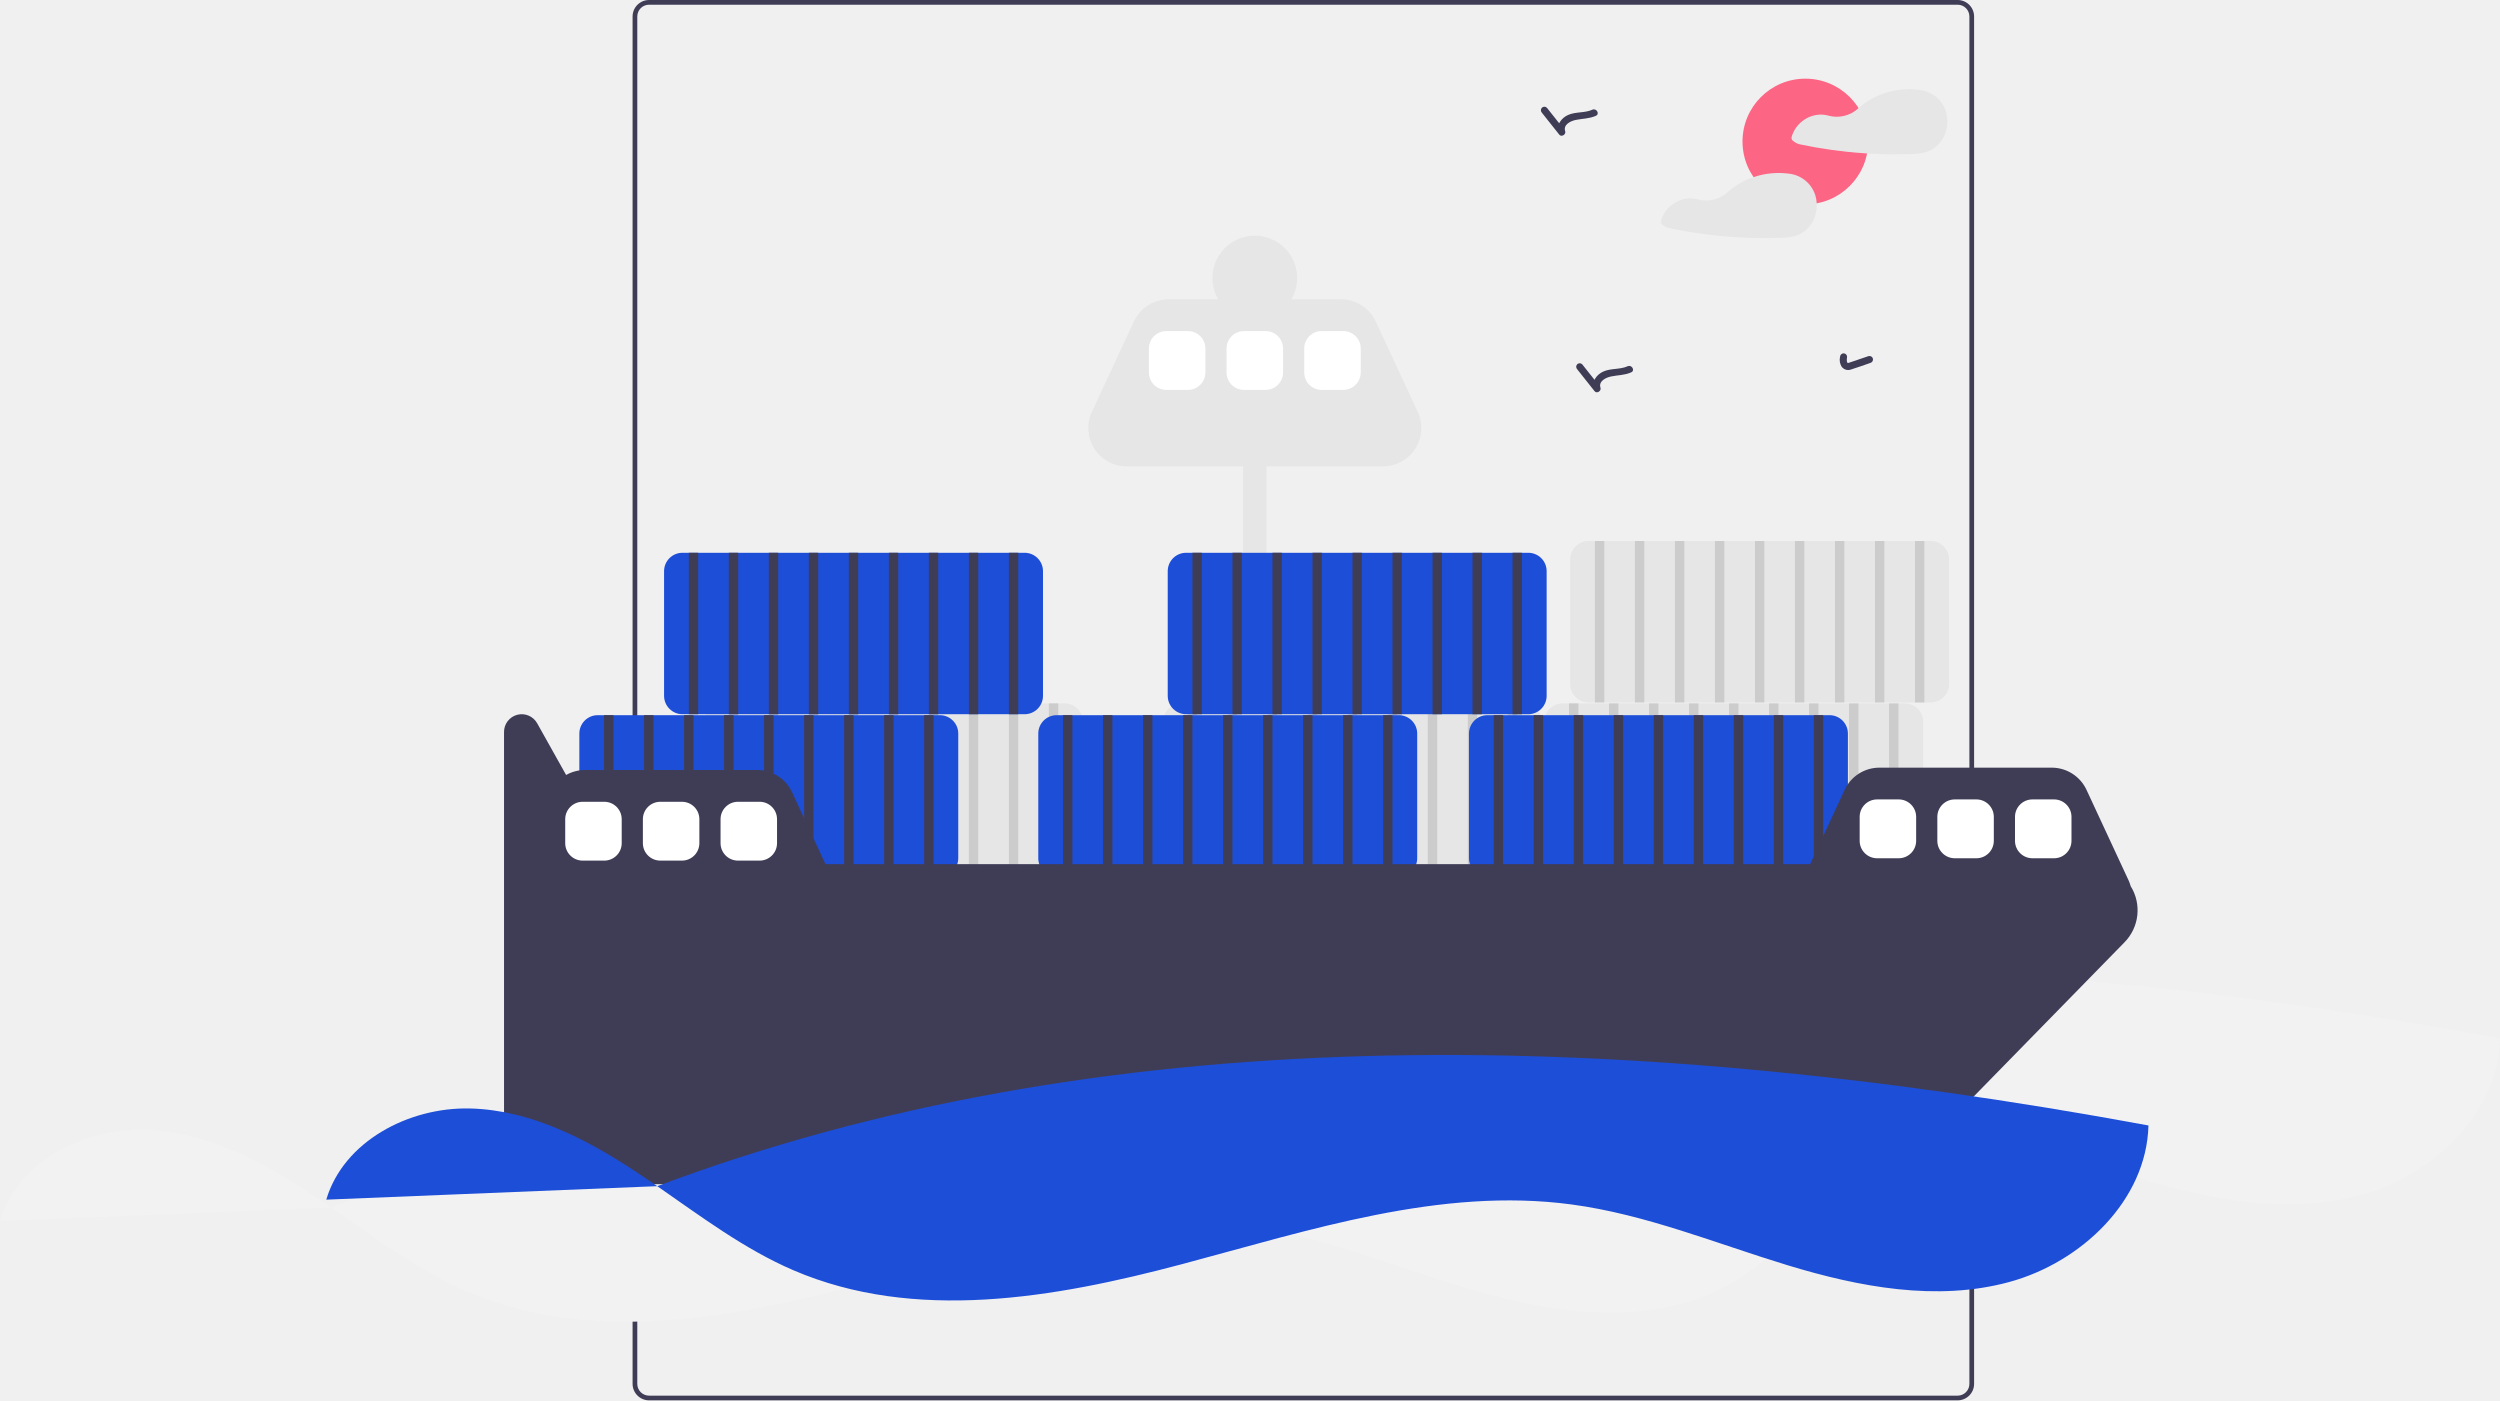
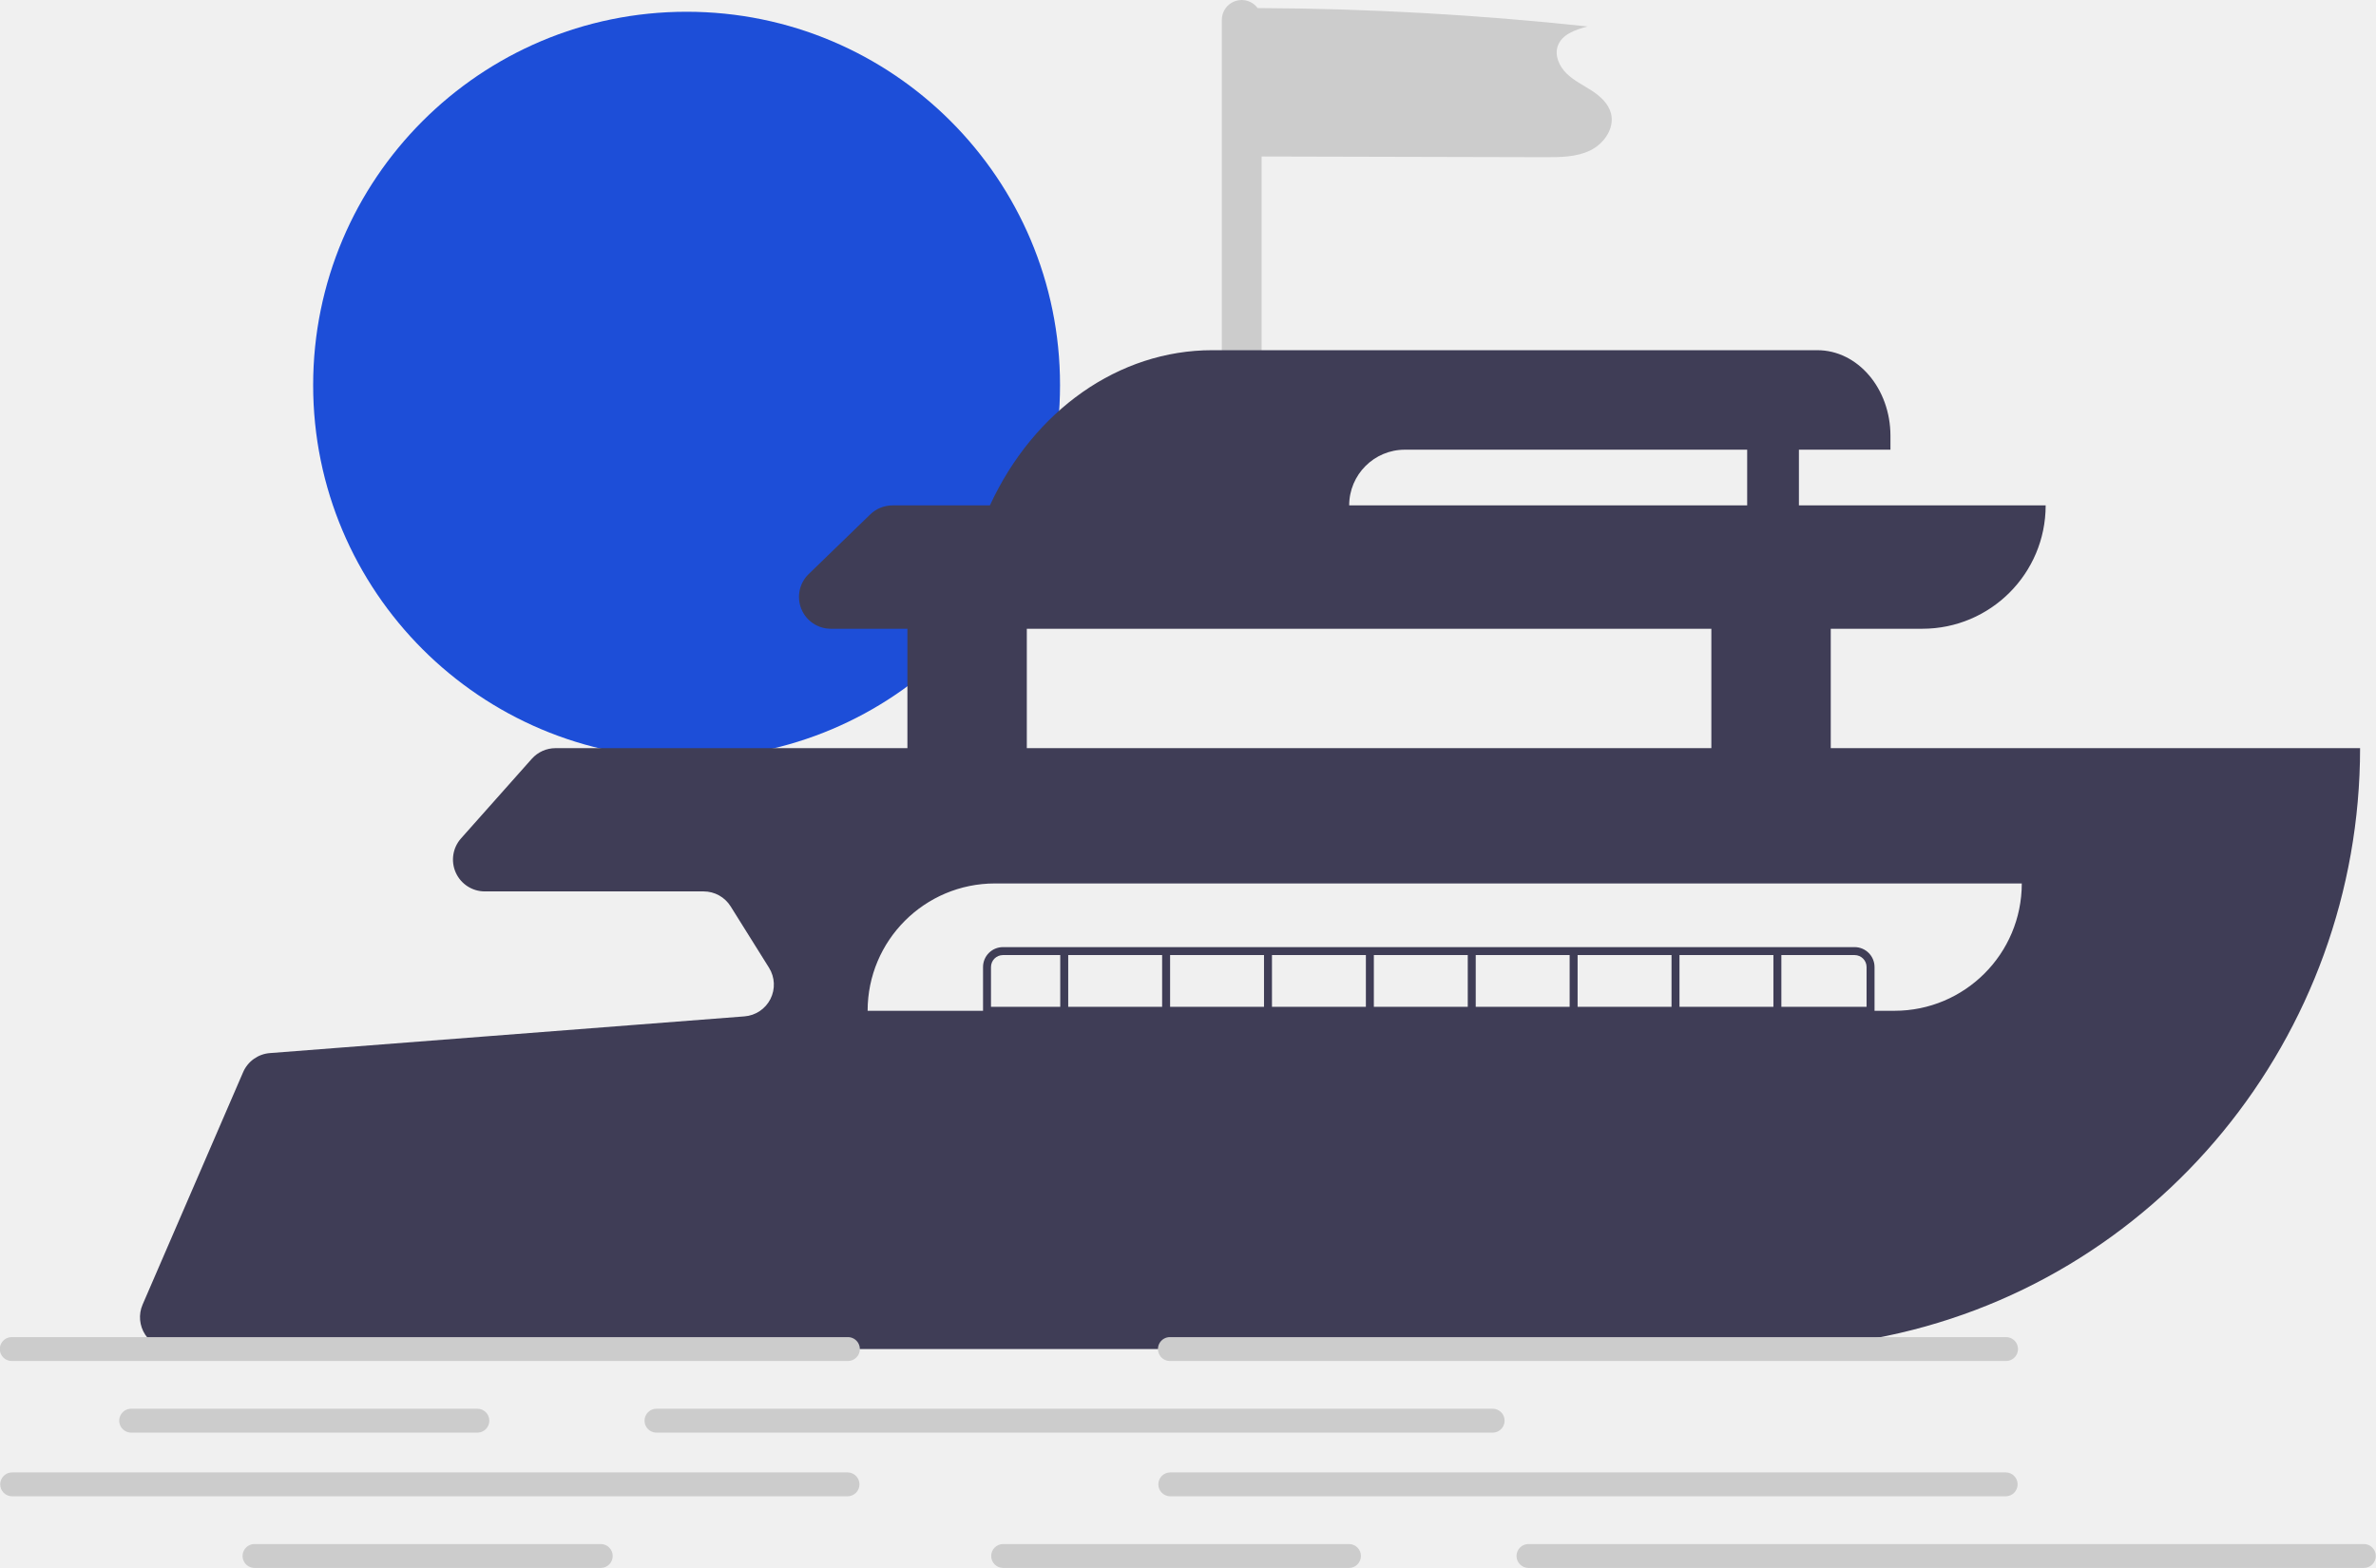
- <svg xmlns="http://www.w3.org/2000/svg" data-name="Layer 1" width="1062.23" height="595" viewBox="0 0 1062.23 595">
-   <path d="M702.771,153.766q-.84-.51-1.68-.99H642.652c-.42.66-.82,1.33-1.21,2h63.01C703.892,154.436,703.332,154.106,702.771,153.766Zm-386.5,197.47v14.9c.25.02.51.02.76.03l-.5,28.64-.26-.14v2.82l.21.11-.21,12.01v41.4h2v-106.52Q317.432,347.726,316.271,351.236Zm386.5-197.47q-.84-.51-1.68-.99H642.652c-.42.66-.82,1.33-1.21,2h63.01C703.892,154.436,703.332,154.106,702.771,153.766Zm176.5-.99h-556a7.008,7.008,0,0,0-7,7v581a7.015,7.015,0,0,0,7,7h556a7.008,7.008,0,0,0,7-7v-581A7.008,7.008,0,0,0,879.271,152.776Zm5,588a5.002,5.002,0,0,1-5,5h-556a5.002,5.002,0,0,1-5-5v-581a5.008,5.008,0,0,1,5-5h556a5.008,5.008,0,0,1,5,5Z" transform="translate(-47.49128 -152.7756)" fill="#3f3d56" />
-   <path d="M396.54,586.789c-25.906-.62-53.677,13.895-61.049,38.738l140.624-5.725q-3.989-2.757-8.014-5.446C446.525,600.006,422.446,587.41,396.54,586.789Z" transform="translate(-47.49128 -152.7756)" fill="#f2f2f2" />
-   <path d="M476.116,619.802c18.7,12.926,36.95,26.722,57.787,35.695,51.594,22.22,110.988,11.857,165.275-2.585,54.287-14.442,109.703-32.792,165.383-25.348,31.573,4.221,61.382,16.574,91.858,25.841s63.267,15.473,94.016,7.153c30.748-8.321,58.483-34.706,59.287-66.55C877.589,551.089,662.376,549.815,476.116,619.802Z" transform="translate(-47.49128 -152.7756)" fill="#f2f2f2" />
-   <path d="M108.54,632.789c-25.906-.62-53.677,13.895-61.049,38.738l140.624-5.725q-3.989-2.757-8.014-5.446C158.525,646.006,134.446,633.41,108.54,632.789Z" transform="translate(-47.49128 -152.7756)" fill="#f2f2f2" />
-   <path d="M188.116,665.802c18.7,12.926,36.95,26.722,57.787,35.695,51.594,22.22,110.988,11.857,165.275-2.585,54.287-14.442,109.703-32.792,165.383-25.348,31.573,4.221,61.382,16.574,91.858,25.841s63.267,15.473,94.016,7.153c30.748-8.321,58.483-34.706,59.287-66.55C589.589,597.089,374.376,595.815,188.116,665.802Z" transform="translate(-47.49128 -152.7756)" fill="#f2f2f2" />
-   <path d="M499.828,451.644h-145.36a7.825,7.825,0,0,0-7.82,7.82v52.96a7.825,7.825,0,0,0,7.82,7.82h145.36a7.825,7.825,0,0,0,7.82-7.82v-52.96A7.825,7.825,0,0,0,499.828,451.644Z" transform="translate(-47.49128 -152.7756)" fill="#e6e6e6" />
-   <rect x="309.657" y="298.868" width="4" height="68.6" fill="#ccc" />
-   <rect x="326.657" y="298.868" width="4" height="68.6" fill="#ccc" />
-   <rect x="343.657" y="298.868" width="4" height="68.6" fill="#ccc" />
-   <rect x="360.657" y="298.868" width="4" height="68.6" fill="#ccc" />
-   <rect x="377.657" y="298.868" width="4" height="68.6" fill="#ccc" />
-   <rect x="394.657" y="298.868" width="4" height="68.6" fill="#ccc" />
-   <rect x="411.657" y="298.868" width="4" height="68.6" fill="#ccc" />
-   <rect x="428.657" y="298.868" width="4" height="68.6" fill="#ccc" />
-   <rect x="445.657" y="298.868" width="4" height="68.6" fill="#ccc" />
-   <path d="M649.877,327.771l-17.846-38.396a16.302,16.302,0,0,0-14.783-9.431h-21.028a18,18,0,1,0-31.145,0H544.048a16.302,16.302,0,0,0-14.783,9.431L511.418,327.771a16.302,16.302,0,0,0,14.783,23.173h49.446v186h10v-186h49.446A16.302,16.302,0,0,0,649.877,327.771Z" transform="translate(-47.49128 -152.7756)" fill="#e6e6e6" />
-   <path d="M856.828,451.644h-145.36a7.825,7.825,0,0,0-7.82,7.82v52.96a7.825,7.825,0,0,0,7.82,7.82h145.36a7.825,7.825,0,0,0,7.82-7.82v-52.96A7.825,7.825,0,0,0,856.828,451.644Z" transform="translate(-47.49128 -152.7756)" fill="#e6e6e6" />
-   <rect x="666.657" y="298.868" width="4" height="68.6" fill="#ccc" />
-   <rect x="683.657" y="298.868" width="4" height="68.6" fill="#ccc" />
-   <rect x="700.657" y="298.868" width="4" height="68.6" fill="#ccc" />
-   <rect x="717.657" y="298.868" width="4" height="68.6" fill="#ccc" />
-   <rect x="734.657" y="298.868" width="4" height="68.6" fill="#ccc" />
-   <rect x="751.657" y="298.868" width="4" height="68.6" fill="#ccc" />
-   <rect x="768.657" y="298.868" width="4" height="68.6" fill="#ccc" />
-   <rect x="785.657" y="298.868" width="4" height="68.6" fill="#ccc" />
-   <rect x="802.657" y="298.868" width="4" height="68.6" fill="#ccc" />
-   <path d="M694.828,451.644h-145.36a7.825,7.825,0,0,0-7.82,7.82v52.96a7.825,7.825,0,0,0,7.82,7.82h145.36a7.825,7.825,0,0,0,7.82-7.82v-52.96A7.825,7.825,0,0,0,694.828,451.644Z" transform="translate(-47.49128 -152.7756)" fill="#e6e6e6" />
-   <rect x="504.657" y="298.868" width="4" height="68.6" fill="#ccc" />
-   <rect x="521.657" y="298.868" width="4" height="68.6" fill="#ccc" />
-   <rect x="538.657" y="298.868" width="4" height="68.6" fill="#ccc" />
-   <rect x="555.657" y="298.868" width="4" height="68.6" fill="#ccc" />
-   <rect x="572.657" y="298.868" width="4" height="68.6" fill="#ccc" />
-   <rect x="589.657" y="298.868" width="4" height="68.6" fill="#ccc" />
-   <rect x="606.657" y="298.868" width="4" height="68.6" fill="#ccc" />
-   <rect x="623.657" y="298.868" width="4" height="68.6" fill="#ccc" />
-   <rect x="640.657" y="298.868" width="4" height="68.6" fill="#ccc" />
-   <path d="M867.828,382.644h-145.36a7.825,7.825,0,0,0-7.82,7.82v52.96a7.825,7.825,0,0,0,7.82,7.82h145.36a7.825,7.825,0,0,0,7.82-7.82v-52.96A7.825,7.825,0,0,0,867.828,382.644Z" transform="translate(-47.49128 -152.7756)" fill="#e6e6e6" />
-   <rect x="677.657" y="229.868" width="4" height="68.6" fill="#ccc" />
-   <rect x="694.657" y="229.868" width="4" height="68.6" fill="#ccc" />
-   <rect x="711.657" y="229.868" width="4" height="68.6" fill="#ccc" />
-   <rect x="728.657" y="229.868" width="4" height="68.6" fill="#ccc" />
-   <rect x="745.657" y="229.868" width="4" height="68.6" fill="#ccc" />
-   <rect x="762.657" y="229.868" width="4" height="68.6" fill="#ccc" />
-   <rect x="779.657" y="229.868" width="4" height="68.6" fill="#ccc" />
-   <rect x="796.657" y="229.868" width="4" height="68.6" fill="#ccc" />
-   <rect x="813.657" y="229.868" width="4" height="68.6" fill="#ccc" />
-   <path d="M824.828,456.644h-145.36a7.825,7.825,0,0,0-7.82,7.82v52.96a7.825,7.825,0,0,0,7.82,7.82h145.36a7.825,7.825,0,0,0,7.82-7.82v-52.96A7.825,7.825,0,0,0,824.828,456.644Z" transform="translate(-47.49128 -152.7756)" fill="#1d4ed8" />
-   <rect x="634.657" y="303.868" width="4" height="68.6" fill="#3f3d56" />
-   <rect x="651.657" y="303.868" width="4" height="68.6" fill="#3f3d56" />
-   <rect x="668.657" y="303.868" width="4" height="68.6" fill="#3f3d56" />
-   <rect x="685.657" y="303.868" width="4" height="68.6" fill="#3f3d56" />
-   <rect x="702.657" y="303.868" width="4" height="68.6" fill="#3f3d56" />
-   <rect x="719.657" y="303.868" width="4" height="68.6" fill="#3f3d56" />
-   <rect x="736.657" y="303.868" width="4" height="68.6" fill="#3f3d56" />
-   <rect x="753.657" y="303.868" width="4" height="68.6" fill="#3f3d56" />
-   <rect x="770.657" y="303.868" width="4" height="68.6" fill="#3f3d56" />
-   <path d="M641.828,456.644h-145.36a7.825,7.825,0,0,0-7.82,7.82v52.96a7.825,7.825,0,0,0,7.82,7.82h145.36a7.825,7.825,0,0,0,7.82-7.82v-52.96A7.825,7.825,0,0,0,641.828,456.644Z" transform="translate(-47.49128 -152.7756)" fill="#1d4ed8" />
-   <rect x="451.657" y="303.868" width="4" height="68.6" fill="#3f3d56" />
-   <rect x="468.657" y="303.868" width="4" height="68.6" fill="#3f3d56" />
-   <rect x="485.657" y="303.868" width="4" height="68.6" fill="#3f3d56" />
-   <rect x="502.657" y="303.868" width="4" height="68.6" fill="#3f3d56" />
-   <rect x="519.657" y="303.868" width="4" height="68.6" fill="#3f3d56" />
-   <rect x="536.657" y="303.868" width="4" height="68.6" fill="#3f3d56" />
-   <rect x="553.657" y="303.868" width="4" height="68.6" fill="#3f3d56" />
-   <rect x="570.657" y="303.868" width="4" height="68.6" fill="#3f3d56" />
-   <rect x="587.657" y="303.868" width="4" height="68.6" fill="#3f3d56" />
-   <path d="M696.828,387.644h-145.36a7.825,7.825,0,0,0-7.82,7.82v52.96a7.825,7.825,0,0,0,7.82,7.82h145.36a7.825,7.825,0,0,0,7.82-7.82v-52.96A7.825,7.825,0,0,0,696.828,387.644Z" transform="translate(-47.49128 -152.7756)" fill="#1d4ed8" />
-   <rect x="506.657" y="234.868" width="4" height="68.6" fill="#3f3d56" />
-   <rect x="523.657" y="234.868" width="4" height="68.6" fill="#3f3d56" />
-   <rect x="540.657" y="234.868" width="4" height="68.6" fill="#3f3d56" />
-   <rect x="557.657" y="234.868" width="4" height="68.6" fill="#3f3d56" />
-   <rect x="574.657" y="234.868" width="4" height="68.6" fill="#3f3d56" />
-   <rect x="591.657" y="234.868" width="4" height="68.6" fill="#3f3d56" />
-   <rect x="608.657" y="234.868" width="4" height="68.6" fill="#3f3d56" />
-   <rect x="625.657" y="234.868" width="4" height="68.6" fill="#3f3d56" />
-   <rect x="642.657" y="234.868" width="4" height="68.6" fill="#3f3d56" />
-   <path d="M446.828,456.644h-145.36a7.825,7.825,0,0,0-7.82,7.82v52.96a7.825,7.825,0,0,0,7.82,7.82h145.36a7.825,7.825,0,0,0,7.82-7.82v-52.96A7.825,7.825,0,0,0,446.828,456.644Z" transform="translate(-47.49128 -152.7756)" fill="#1d4ed8" />
-   <rect x="256.657" y="303.868" width="4" height="68.6" fill="#3f3d56" />
-   <rect x="273.657" y="303.868" width="4" height="68.6" fill="#3f3d56" />
-   <rect x="290.657" y="303.868" width="4" height="68.6" fill="#3f3d56" />
-   <rect x="307.657" y="303.868" width="4" height="68.6" fill="#3f3d56" />
-   <rect x="324.657" y="303.868" width="4" height="68.6" fill="#3f3d56" />
-   <rect x="341.657" y="303.868" width="4" height="68.6" fill="#3f3d56" />
-   <rect x="358.657" y="303.868" width="4" height="68.6" fill="#3f3d56" />
-   <rect x="375.657" y="303.868" width="4" height="68.6" fill="#3f3d56" />
-   <rect x="392.657" y="303.868" width="4" height="68.6" fill="#3f3d56" />
-   <path d="M482.828,387.644h-145.36a7.825,7.825,0,0,0-7.82,7.82v52.96a7.825,7.825,0,0,0,7.82,7.82h145.36a7.825,7.825,0,0,0,7.82-7.82v-52.96A7.825,7.825,0,0,0,482.828,387.644Z" transform="translate(-47.49128 -152.7756)" fill="#1d4ed8" />
-   <rect x="292.657" y="234.868" width="4" height="68.6" fill="#3f3d56" />
-   <rect x="309.657" y="234.868" width="4" height="68.6" fill="#3f3d56" />
-   <rect x="326.657" y="234.868" width="4" height="68.6" fill="#3f3d56" />
-   <rect x="343.657" y="234.868" width="4" height="68.6" fill="#3f3d56" />
-   <rect x="360.657" y="234.868" width="4" height="68.6" fill="#3f3d56" />
-   <rect x="377.657" y="234.868" width="4" height="68.6" fill="#3f3d56" />
-   <rect x="394.657" y="234.868" width="4" height="68.6" fill="#3f3d56" />
-   <rect x="411.657" y="234.868" width="4" height="68.6" fill="#3f3d56" />
-   <rect x="428.657" y="234.868" width="4" height="68.6" fill="#3f3d56" />
-   <path d="M952.804,529.294a16.672,16.672,0,0,0-.927-2.523l-17.846-38.396a16.302,16.302,0,0,0-14.783-9.431H846.048a16.302,16.302,0,0,0-14.783,9.431l-14.673,31.569H398.239l-14.208-30.569a16.302,16.302,0,0,0-14.783-9.431H296.048a16.276,16.276,0,0,0-8.015,2.115l-12.308-21.978a7.518,7.518,0,0,0-14.077,3.673V636.361a19.583,19.583,0,0,0,19.583,19.583H841.408a19.583,19.583,0,0,0,14.001-5.891l94.699-96.835A19.41,19.41,0,0,0,952.804,529.294Z" transform="translate(-47.49128 -152.7756)" fill="#3f3d56" />
-   <path d="M854.247,517.444h-9.197a7.41,7.41,0,0,1-7.401-7.401V499.845a7.41,7.41,0,0,1,7.401-7.401h9.197a7.41,7.41,0,0,1,7.401,7.401v10.197A7.41,7.41,0,0,1,854.247,517.444Z" transform="translate(-47.49128 -152.7756)" fill="#fff" />
-   <path d="M887.247,517.444h-9.197a7.41,7.41,0,0,1-7.401-7.401V499.845a7.41,7.41,0,0,1,7.401-7.401h9.197a7.41,7.41,0,0,1,7.401,7.401v10.197A7.41,7.41,0,0,1,887.247,517.444Z" transform="translate(-47.49128 -152.7756)" fill="#fff" />
-   <path d="M920.247,517.444h-9.197a7.41,7.41,0,0,1-7.401-7.401V499.845a7.41,7.41,0,0,1,7.401-7.401h9.197a7.41,7.41,0,0,1,7.401,7.401v10.197A7.41,7.41,0,0,1,920.247,517.444Z" transform="translate(-47.49128 -152.7756)" fill="#fff" />
-   <path d="M552.247,318.444h-9.197a7.41,7.41,0,0,1-7.401-7.401V300.845a7.41,7.41,0,0,1,7.401-7.401h9.197a7.41,7.41,0,0,1,7.401,7.401v10.197A7.41,7.41,0,0,1,552.247,318.444Z" transform="translate(-47.49128 -152.7756)" fill="#fff" />
-   <path d="M585.247,318.444h-9.197a7.41,7.41,0,0,1-7.401-7.401V300.845a7.41,7.41,0,0,1,7.401-7.401h9.197a7.41,7.41,0,0,1,7.401,7.401v10.197A7.41,7.41,0,0,1,585.247,318.444Z" transform="translate(-47.49128 -152.7756)" fill="#fff" />
-   <path d="M618.247,318.444h-9.197a7.41,7.41,0,0,1-7.401-7.401V300.845a7.41,7.41,0,0,1,7.401-7.401h9.197a7.41,7.41,0,0,1,7.401,7.401v10.197A7.41,7.41,0,0,1,618.247,318.444Z" transform="translate(-47.49128 -152.7756)" fill="#fff" />
-   <path d="M304.247,518.444h-9.197a7.41,7.41,0,0,1-7.401-7.401V500.845a7.41,7.41,0,0,1,7.401-7.401h9.197a7.41,7.41,0,0,1,7.401,7.401v10.197A7.41,7.41,0,0,1,304.247,518.444Z" transform="translate(-47.49128 -152.7756)" fill="#fff" />
-   <path d="M337.247,518.444h-9.197a7.41,7.41,0,0,1-7.401-7.401V500.845a7.41,7.41,0,0,1,7.401-7.401h9.197a7.41,7.41,0,0,1,7.401,7.401v10.197A7.41,7.41,0,0,1,337.247,518.444Z" transform="translate(-47.49128 -152.7756)" fill="#fff" />
-   <path d="M370.247,518.444h-9.197a7.41,7.41,0,0,1-7.401-7.401V500.845a7.41,7.41,0,0,1,7.401-7.401h9.197a7.41,7.41,0,0,1,7.401,7.401v10.197A7.41,7.41,0,0,1,370.247,518.444Z" transform="translate(-47.49128 -152.7756)" fill="#fff" />
-   <path d="M247.171,623.759c-25.906-.62-53.677,13.895-61.049,38.738l140.624-5.725q-3.989-2.757-8.014-5.446C297.156,636.975,273.076,624.379,247.171,623.759Z" transform="translate(-47.49128 -152.7756)" fill="#1d4ed8" />
-   <path d="M326.746,656.772c18.7,12.926,36.95,26.722,57.787,35.695C436.127,714.687,495.521,704.324,549.808,689.882s109.703-32.792,165.383-25.348c31.573,4.221,61.382,16.574,91.858,25.841s63.267,15.473,94.016,7.153c30.748-8.321,58.483-34.706,59.287-66.55C728.219,588.059,513.007,586.784,326.746,656.772Z" transform="translate(-47.49128 -152.7756)" fill="#1d4ed8" />
-   <circle cx="767.076" cy="60.127" r="26.701" fill="#fd6584" />
-   <path d="M874.326,200.259a13.235,13.235,0,0,0-11.17-9.29,1.081,1.081,0,0,0-.18,0,1.418,1.418,0,0,0-.22-.05c-8.94-1.16-18.88,1.66-25.57,7.8l-.073.067a13.543,13.543,0,0,1-12.826,3.106,11.891,11.891,0,0,0-3.761-.414,13.184,13.184,0,0,0-11.8,9.51,1.526,1.526,0,0,0,.69,1.69,6.673,6.673,0,0,0,2.79,1.42c2.21.47,4.44.9,6.67,1.29q6.54,1.14,13.15,1.85,4.365.465,8.75.74c6.04.38,12.11.47,18.16.28,3-.1,5.88-.2,8.62-1.52a12.798,12.798,0,0,0,4.95-4.31A14.548,14.548,0,0,0,874.326,200.259Z" transform="translate(-47.49128 -152.7756)" fill="#e6e6e6" />
-   <path d="M819.396,239.159a13.652,13.652,0,0,0-.56-3.3,13.26,13.26,0,0,0-11.18-9.29.965.965,0,0,0-.17,0,1.887,1.887,0,0,0-.23-.05,33.194,33.194,0,0,0-14.69,1.51,30.318,30.318,0,0,0-10.947,6.351,13.536,13.536,0,0,1-12.827,3.113,11.926,11.926,0,0,0-3.767-.414,13.183,13.183,0,0,0-11.8,9.51,1.555,1.555,0,0,0,.69,1.69,6.733,6.733,0,0,0,2.79,1.42c2.22.47,4.44.9,6.68,1.29q6.54,1.14,13.14,1.85a195.166,195.166,0,0,0,26.92,1.02c2.99-.1,5.88-.2,8.62-1.52a12.77,12.77,0,0,0,4.94-4.31A14.264,14.264,0,0,0,819.396,239.159Z" transform="translate(-47.49128 -152.7756)" fill="#e6e6e6" />
-   <path d="M829.308,304.405a5.61,5.61,0,0,0,.625,4.084,3.408,3.408,0,0,0,3.962,1.311c2.797-.868,5.556-1.885,8.33-2.828a1.535,1.535,0,0,0,1.048-1.845,1.515,1.515,0,0,0-1.845-1.048l-6.93,2.355c-.523.178-1.044.38-1.576.525-.056.015-.259.06-.248.059.026-.002.184.015.008.002q-.15-.045.002.02l-.133-.075c.121.101-.015-.013-.056-.056-.037-.037-.145-.186-.061-.064a1.855,1.855,0,0,1-.157-.276c.073.162-.064-.239-.074-.294a6.424,6.424,0,0,1,.106-1.871,1.507,1.507,0,0,0-1.5-1.5,1.539,1.539,0,0,0-1.5,1.5Z" transform="translate(-47.49128 -152.7756)" fill="#3f3d56" />
-   <path d="M717.627,309.672l7.393,9.322c.941,1.186,2.958-.098,2.507-1.459-.922-2.784,2.259-4.336,4.455-4.794,2.913-.608,5.837-.51,8.601-1.762,1.756-.795.233-3.382-1.514-2.59-3.234,1.465-7.004.793-10.278,2.218-2.927,1.273-5.241,4.449-4.156,7.726L727.141,316.873l-7.393-9.322a1.51,1.51,0,0,0-2.121,0,1.535,1.535,0,0,0,0,2.121Z" transform="translate(-47.49128 -152.7756)" fill="#3f3d56" />
-   <path d="M702.627,200.672l7.393,9.322c.941,1.186,2.958-.098,2.507-1.459-.922-2.784,2.259-4.336,4.455-4.794,2.913-.608,5.837-.51,8.601-1.762,1.756-.795.233-3.382-1.514-2.59-3.234,1.465-7.004.793-10.278,2.218-2.927,1.273-5.241,4.449-4.156,7.726L712.141,207.873l-7.393-9.322a1.51,1.51,0,0,0-2.121,0,1.535,1.535,0,0,0,0,2.121Z" transform="translate(-47.49128 -152.7756)" fill="#3f3d56" />
+ <svg xmlns="http://www.w3.org/2000/svg" data-name="Layer 1" width="795.31" height="524.878" viewBox="0 0 795.31 524.878">
+   <circle cx="229.82" cy="128.935" r="125" fill="#1d4ed8" />
+   <path d="M741.593,225.549c-.842-3.304-3.58-5.776-6.436-7.638s-5.998-3.36-8.437-5.743c-2.438-2.383-4.078-6.007-2.946-9.223,1.376-3.909,5.96-5.47,9.968-6.524a1077.201,1077.201,0,0,0-110.43-6.161,6.643,6.643,0,0,0-11.988,3.961V312.786h13.322V239.954q47.464.115,94.928.23c5.123.012,10.454-.02,15.06-2.264C739.24,235.676,742.858,230.514,741.593,225.549Z" transform="translate(-202.3452 -187.5611)" fill="#ccc" />
+   <path d="M815.147,438.01V398.045h30.64a41.297,41.297,0,0,0,41.297-41.297v-0h-233.131a18.651,18.651,0,0,1,18.65-18.65H835.129v-4.636c0-15.833-10.961-28.668-24.481-28.668H608.093c-31.197,0-59.699,20.094-74.402,51.955H501.072a10.656,10.656,0,0,0-7.415,3.003l-20.627,19.983a10.657,10.657,0,0,0,7.415,18.312h25.637v39.965H388.307a10.658,10.658,0,0,0-7.966,3.577l-23.683,26.643a10.658,10.658,0,0,0,7.966,17.738H437.87a10.656,10.656,0,0,1,9.035,5.006l12.853,20.551a10.658,10.658,0,0,1-8.214,16.277l-158.864,12.289a10.657,10.657,0,0,0-8.96,6.396l-33.641,77.794a10.657,10.657,0,0,0,9.782,14.887H790.676a213.554,213.554,0,0,0,38.765-3.535c94.769-17.486,162.885-101.256,162.885-197.624v-0ZM546.047,398.045H775.181v39.965H546.047Zm333.044,85.259a42.629,42.629,0,0,1-42.63,42.63H492.76V525.934a42.63,42.63,0,0,1,42.63-42.63H879.091Z" transform="translate(-202.3452 -187.5611)" fill="#3f3d56" />
+   <path d="M823.14,504.619H538.054a6.669,6.669,0,0,0-6.661,6.661v15.986H829.801V511.28A6.669,6.669,0,0,0,823.14,504.619ZM594.005,507.284h31.438v17.318H594.005Zm-2.664,17.318H559.903v-17.318h31.438Zm36.766-17.318H659.544v17.318H628.107Zm34.101,0h31.437v17.318H662.208Zm34.101,0h31.438v17.318H696.31Zm34.102,0h31.438v17.318H730.412Zm34.102,0H795.951v17.318H764.513Zm-230.456,3.997a4.001,4.001,0,0,1,3.997-3.997h19.185v17.318h-23.182Zm293.079,13.322H798.615v-17.318h24.524a4.001,4.001,0,0,1,3.997,3.997Z" transform="translate(-202.3452 -187.5611)" fill="#3f3d56" />
+   <rect x="584.826" y="129.221" width="17.318" height="71.938" fill="#3f3d56" />
+   <path d="M486.099,643.166H206.342a3.997,3.997,0,1,1,0-7.993H486.099a3.997,3.997,0,1,1,0,7.993Z" transform="translate(-202.3452 -187.5611)" fill="#ccc" />
+   <path d="M362.206,667.145H246.307a3.997,3.997,0,1,1,0-7.993H362.206a3.997,3.997,0,0,1,0,7.993Z" transform="translate(-202.3452 -187.5611)" fill="#ccc" />
+   <path d="M873.762,643.166H594.005a3.997,3.997,0,1,1,0-7.993H873.762a3.997,3.997,0,1,1,0,7.993Z" transform="translate(-202.3452 -187.5611)" fill="#ccc" />
+   <path d="M701.912,667.145H422.154a3.997,3.997,0,1,1,0-7.993H701.912a3.997,3.997,0,1,1,0,7.993Z" transform="translate(-202.3452 -187.5611)" fill="#ccc" />
+   <path d="M486.099,688.46H206.342a3.997,3.997,0,0,1,0-7.993H486.099a3.997,3.997,0,0,1,0,7.993Z" transform="translate(-202.3452 -187.5611)" fill="#ccc" />
+   <path d="M653.953,712.439H538.054a3.997,3.997,0,0,1,0-7.993h115.899a3.997,3.997,0,0,1,0,7.993Z" transform="translate(-202.3452 -187.5611)" fill="#ccc" />
+   <path d="M403.504,712.439H287.604a3.997,3.997,0,1,1,0-7.993H403.504a3.997,3.997,0,0,1,0,7.993Z" transform="translate(-202.3452 -187.5611)" fill="#ccc" />
+   <path d="M873.762,688.46H594.005a3.997,3.997,0,0,1,0-7.993H873.762a3.997,3.997,0,0,1,0,7.993Z" transform="translate(-202.3452 -187.5611)" fill="#ccc" />
+   <path d="M993.658,712.439H713.901a3.997,3.997,0,0,1,0-7.993H993.658a3.997,3.997,0,0,1,0,7.993Z" transform="translate(-202.3452 -187.5611)" fill="#ccc" />
</svg>
